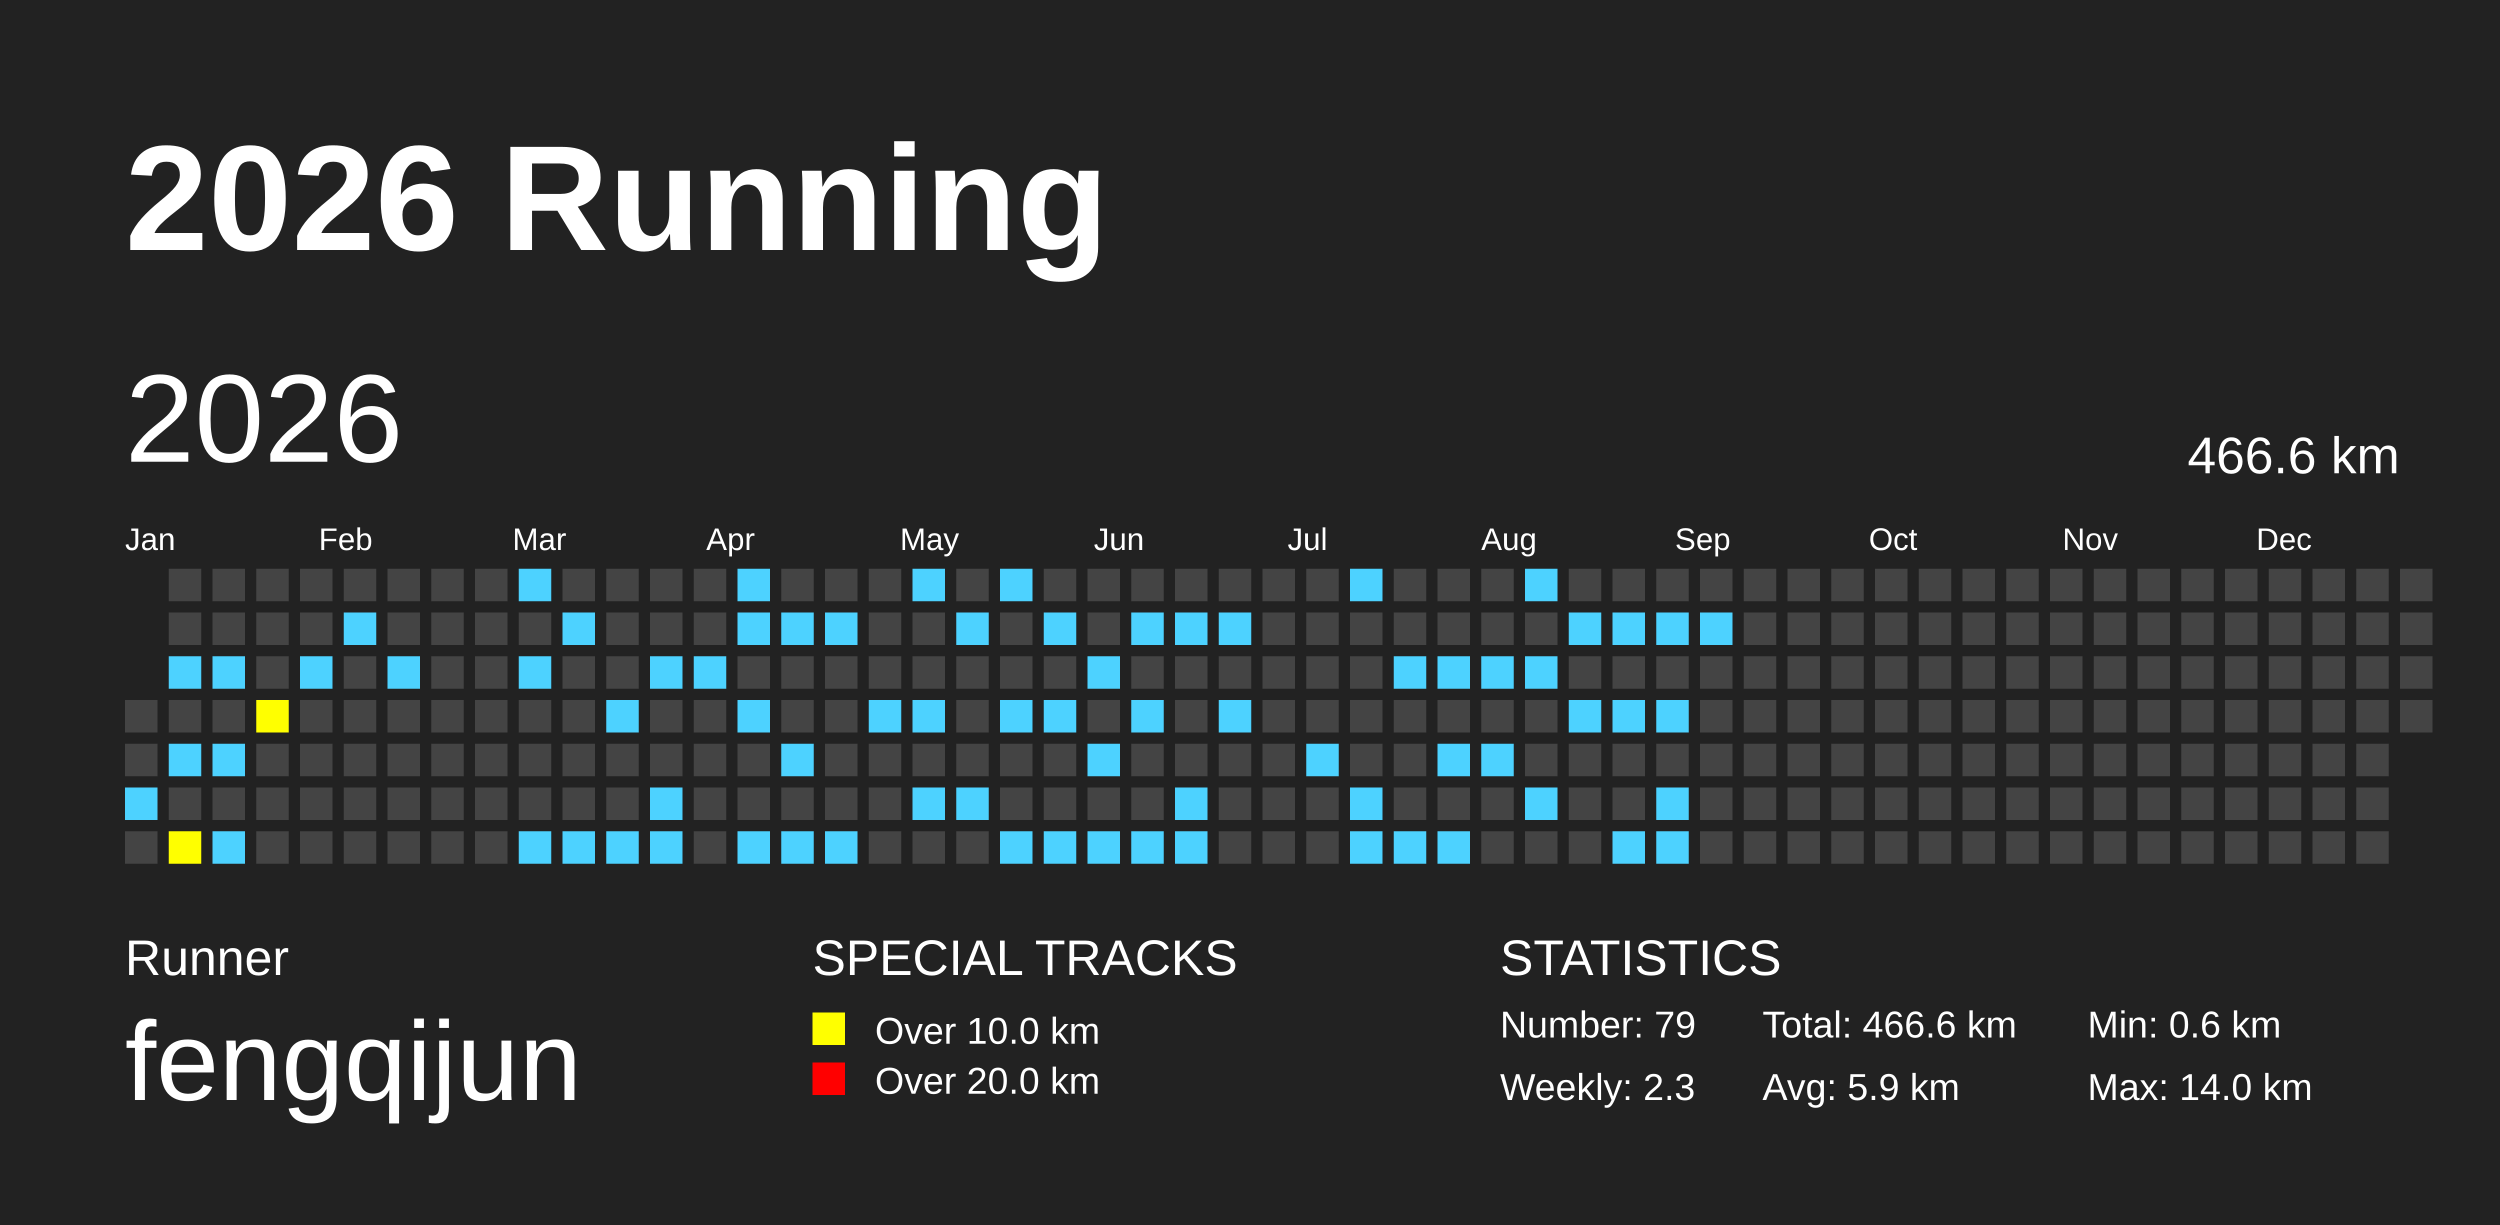
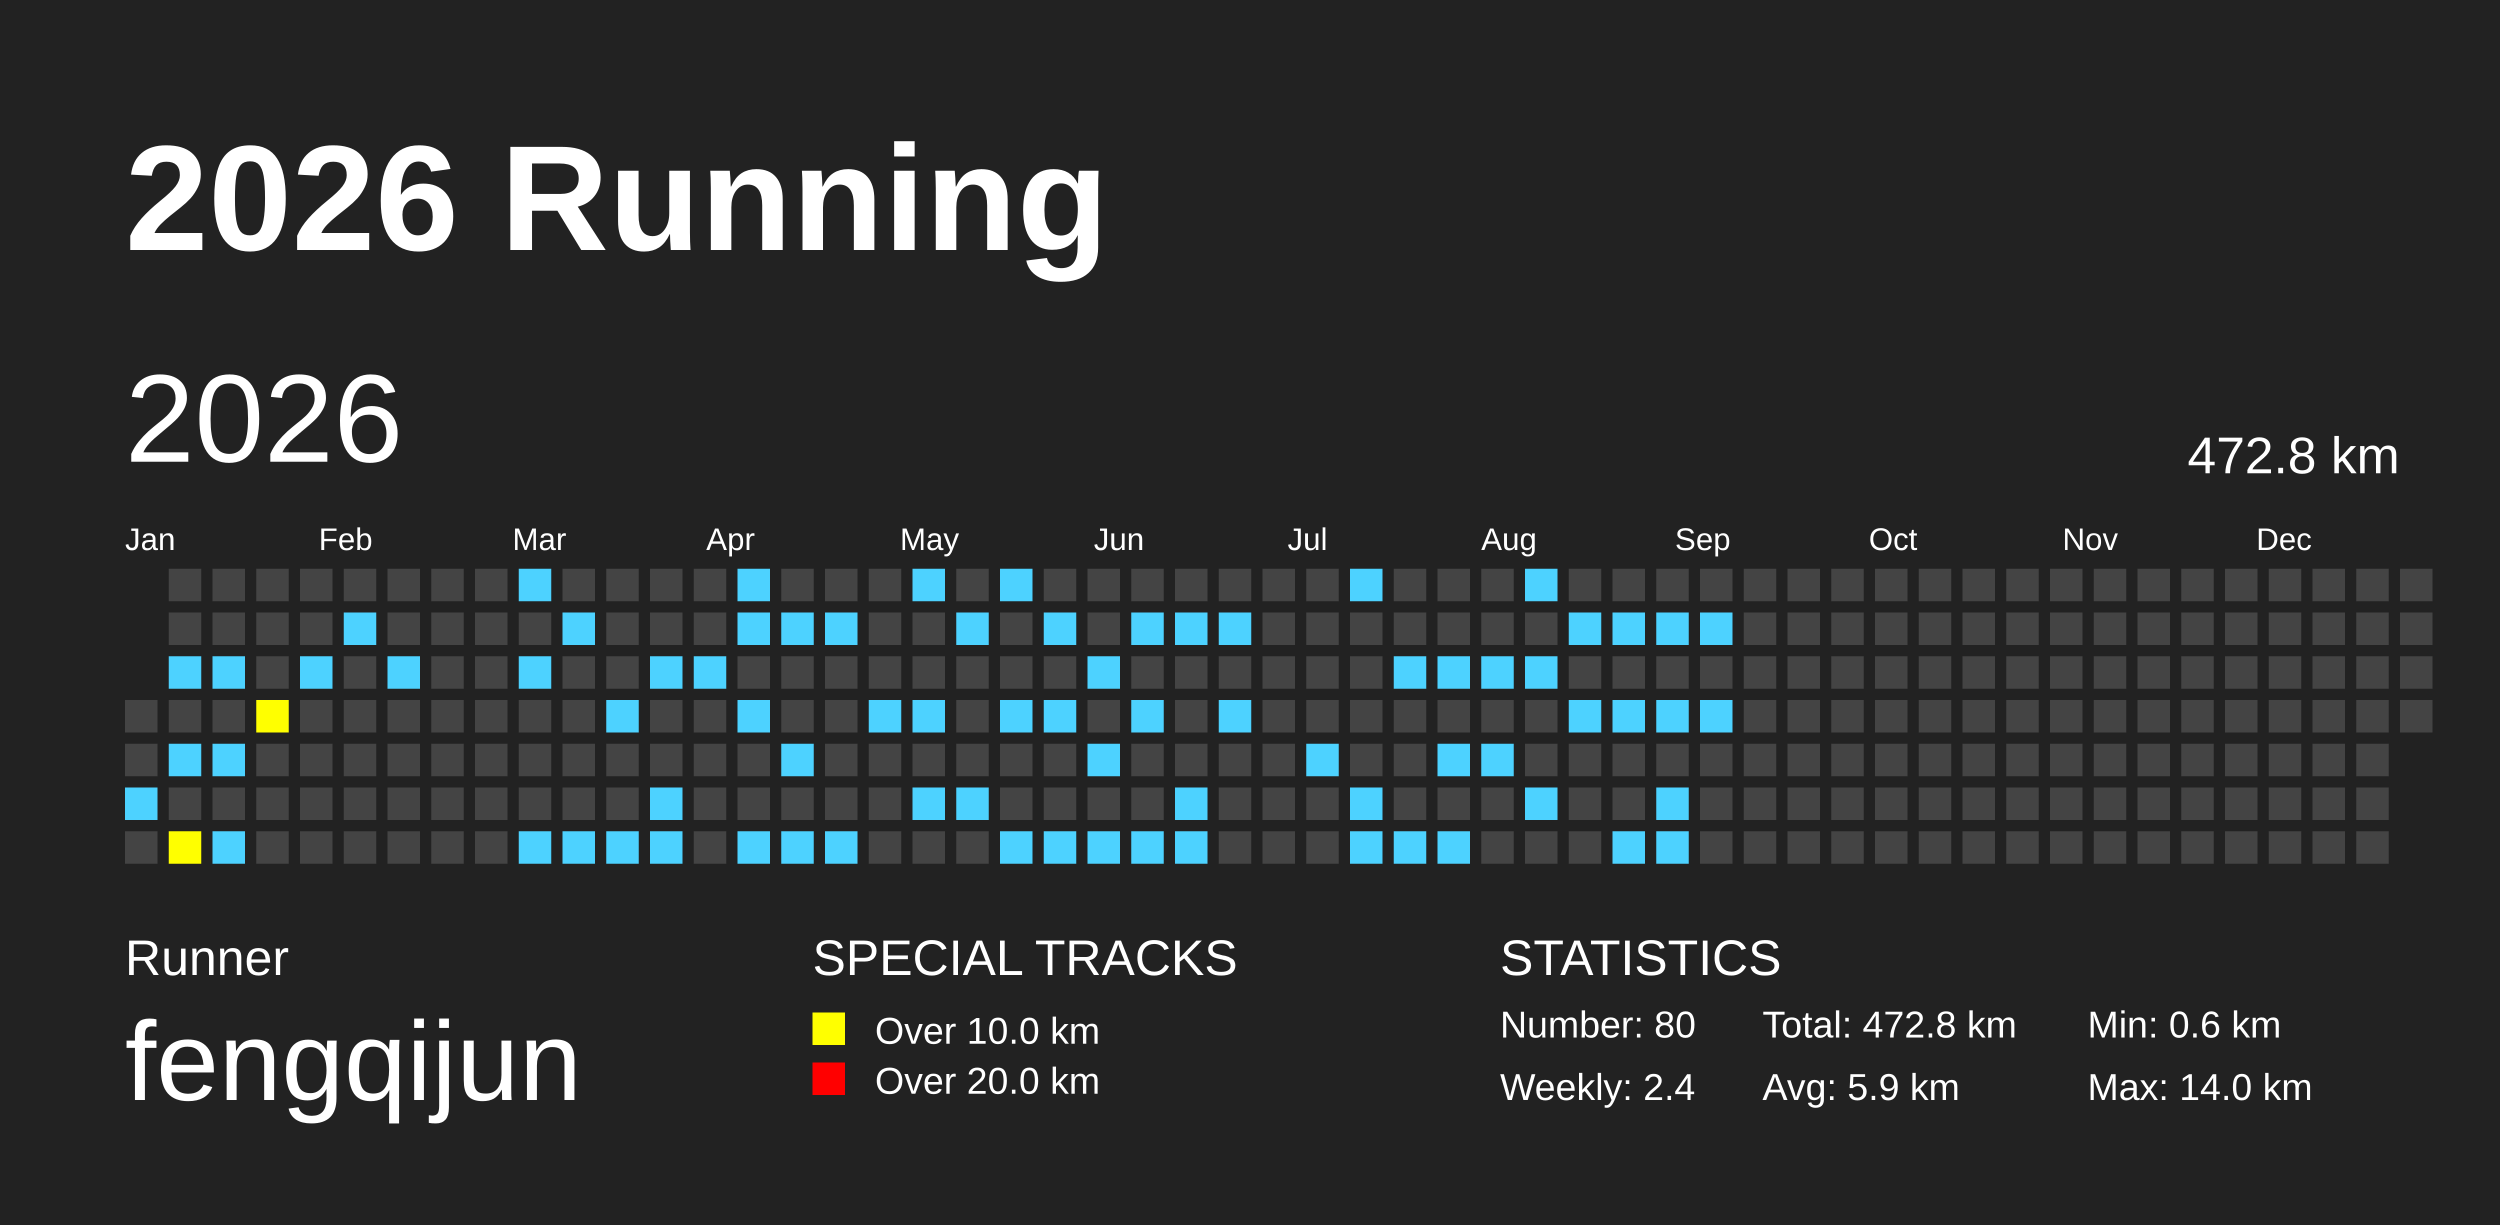
<svg xmlns="http://www.w3.org/2000/svg" baseProfile="full" height="98mm" version="1.1" viewBox="0,0,200,98" width="200mm">
  <defs />
  <rect fill="#222222" height="98" width="200" x="0" y="0" />
  <text fill="#FFFFFF" style="font-size:12px; font-family:Arial; font-weight:bold;" x="10" y="20">2026 Running</text>
  <text fill="#FFFFFF" style="font-size:4px; font-family:Arial" x="10" y="78">Runner</text>
  <text fill="#FFFFFF" style="font-size:9px; font-family:Arial" x="10" y="88">fengqijun</text>
  <text fill="#FFFFFF" style="font-size:4px; font-family:Arial" x="65" y="78">SPECIAL TRACKS</text>
  <rect fill="yellow" height="2.6" width="2.6" x="65" y="81" />
  <text fill="#FFFFFF" style="font-size:3px; font-family:Arial" x="70" y="83.5">Over 10.0 km</text>
  <rect fill="red" height="2.6" width="2.6" x="65" y="85" />
  <text fill="#FFFFFF" style="font-size:3px; font-family:Arial" x="70" y="87.5">Over 20.0 km</text>
  <text fill="#FFFFFF" style="font-size:4px; font-family:Arial" x="120" y="78">STATISTICS</text>
-   <text fill="#FFFFFF" style="font-size:3px; font-family:Arial" x="120" y="83">Number: 79</text>
-   <text fill="#FFFFFF" style="font-size:3px; font-family:Arial" x="120" y="88">Weekly: 2.3</text>
-   <text fill="#FFFFFF" style="font-size:3px; font-family:Arial" x="141" y="83">Total: 466.6 km</text>
+   <text fill="#FFFFFF" style="font-size:3px; font-family:Arial" x="120" y="83">Number: 80</text>
+   <text fill="#FFFFFF" style="font-size:3px; font-family:Arial" x="120" y="88">Weekly: 2.4</text>
+   <text fill="#FFFFFF" style="font-size:3px; font-family:Arial" x="141" y="83">Total: 472.8 km</text>
  <text fill="#FFFFFF" style="font-size:3px; font-family:Arial" x="141" y="88">Avg: 5.9 km</text>
  <text fill="#FFFFFF" style="font-size:3px; font-family:Arial" x="167" y="83">Min: 0.6 km</text>
  <text fill="#FFFFFF" style="font-size:3px; font-family:Arial" x="167" y="88">Max: 14.0 km</text>
  <text dominant-baseline="hanging" fill="#FFFFFF" style="font-size:10.0px; font-family:Arial;" x="10" y="30">2026</text>
-   <text dominant-baseline="hanging" fill="#FFFFFF" style="font-size:4.125px; font-family:Arial;" x="175" y="35">466.6 km</text>
+   <text dominant-baseline="hanging" fill="#FFFFFF" style="font-size:4.125px; font-family:Arial;" x="175" y="35">472.8 km</text>
  <text fill="#FFFFFF" style="font-size:2.5px; font-family:Arial" x="10.0" y="44">Jan</text>
  <text fill="#FFFFFF" style="font-size:2.5px; font-family:Arial" x="25.5" y="44">Feb</text>
  <text fill="#FFFFFF" style="font-size:2.5px; font-family:Arial" x="41.0" y="44">Mar</text>
  <text fill="#FFFFFF" style="font-size:2.5px; font-family:Arial" x="56.5" y="44">Apr</text>
  <text fill="#FFFFFF" style="font-size:2.5px; font-family:Arial" x="72.0" y="44">May</text>
  <text fill="#FFFFFF" style="font-size:2.5px; font-family:Arial" x="87.5" y="44">Jun</text>
  <text fill="#FFFFFF" style="font-size:2.5px; font-family:Arial" x="103.0" y="44">Jul</text>
  <text fill="#FFFFFF" style="font-size:2.5px; font-family:Arial" x="118.5" y="44">Aug</text>
  <text fill="#FFFFFF" style="font-size:2.5px; font-family:Arial" x="134.0" y="44">Sep</text>
  <text fill="#FFFFFF" style="font-size:2.5px; font-family:Arial" x="149.5" y="44">Oct</text>
  <text fill="#FFFFFF" style="font-size:2.5px; font-family:Arial" x="165.0" y="44">Nov</text>
  <text fill="#FFFFFF" style="font-size:2.5px; font-family:Arial" x="180.5" y="44">Dec</text>
  <rect fill="#444444" height="2.6" width="2.6" x="10.0" y="56.0" />
  <rect fill="#444444" height="2.6" width="2.6" x="10.0" y="59.5" />
  <rect fill="#4DD2FF" height="2.6" width="2.6" x="10.0" y="63.0" />
  <rect fill="#444444" height="2.6" width="2.6" x="10.0" y="66.5" />
  <rect fill="#444444" height="2.6" width="2.6" x="13.5" y="45.5" />
  <rect fill="#444444" height="2.6" width="2.6" x="13.5" y="49.0" />
  <rect fill="#4DD2FF" height="2.6" width="2.6" x="13.5" y="52.5" />
  <rect fill="#444444" height="2.6" width="2.6" x="13.5" y="56.0" />
  <rect fill="#4DD2FF" height="2.6" width="2.6" x="13.5" y="59.5" />
  <rect fill="#444444" height="2.6" width="2.6" x="13.5" y="63.0" />
  <rect fill="yellow" height="2.6" width="2.6" x="13.5" y="66.5" />
  <rect fill="#444444" height="2.6" width="2.6" x="17.0" y="45.5" />
  <rect fill="#444444" height="2.6" width="2.6" x="17.0" y="49.0" />
  <rect fill="#4DD2FF" height="2.6" width="2.6" x="17.0" y="52.5" />
  <rect fill="#444444" height="2.6" width="2.6" x="17.0" y="56.0" />
  <rect fill="#4DD2FF" height="2.6" width="2.6" x="17.0" y="59.5" />
  <rect fill="#444444" height="2.6" width="2.6" x="17.0" y="63.0" />
  <rect fill="#4DD2FF" height="2.6" width="2.6" x="17.0" y="66.5" />
  <rect fill="#444444" height="2.6" width="2.6" x="20.5" y="45.5" />
  <rect fill="#444444" height="2.6" width="2.6" x="20.5" y="49.0" />
  <rect fill="#444444" height="2.6" width="2.6" x="20.5" y="52.5" />
  <rect fill="yellow" height="2.6" width="2.6" x="20.5" y="56.0" />
  <rect fill="#444444" height="2.6" width="2.6" x="20.5" y="59.5" />
  <rect fill="#444444" height="2.6" width="2.6" x="20.5" y="63.0" />
  <rect fill="#444444" height="2.6" width="2.6" x="20.5" y="66.5" />
  <rect fill="#444444" height="2.6" width="2.6" x="24.0" y="45.5" />
  <rect fill="#444444" height="2.6" width="2.6" x="24.0" y="49.0" />
  <rect fill="#4DD2FF" height="2.6" width="2.6" x="24.0" y="52.5" />
  <rect fill="#444444" height="2.6" width="2.6" x="24.0" y="56.0" />
  <rect fill="#444444" height="2.6" width="2.6" x="24.0" y="59.5" />
  <rect fill="#444444" height="2.6" width="2.6" x="24.0" y="63.0" />
  <rect fill="#444444" height="2.6" width="2.6" x="24.0" y="66.5" />
  <rect fill="#444444" height="2.6" width="2.6" x="27.5" y="45.5" />
  <rect fill="#4DD2FF" height="2.6" width="2.6" x="27.5" y="49.0" />
  <rect fill="#444444" height="2.6" width="2.6" x="27.5" y="52.5" />
  <rect fill="#444444" height="2.6" width="2.6" x="27.5" y="56.0" />
  <rect fill="#444444" height="2.6" width="2.6" x="27.5" y="59.5" />
  <rect fill="#444444" height="2.6" width="2.6" x="27.5" y="63.0" />
  <rect fill="#444444" height="2.6" width="2.6" x="27.5" y="66.5" />
  <rect fill="#444444" height="2.6" width="2.6" x="31.0" y="45.5" />
  <rect fill="#444444" height="2.6" width="2.6" x="31.0" y="49.0" />
  <rect fill="#4DD2FF" height="2.6" width="2.6" x="31.0" y="52.5" />
  <rect fill="#444444" height="2.6" width="2.6" x="31.0" y="56.0" />
  <rect fill="#444444" height="2.6" width="2.6" x="31.0" y="59.5" />
  <rect fill="#444444" height="2.6" width="2.6" x="31.0" y="63.0" />
  <rect fill="#444444" height="2.6" width="2.6" x="31.0" y="66.5" />
  <rect fill="#444444" height="2.6" width="2.6" x="34.5" y="45.5" />
  <rect fill="#444444" height="2.6" width="2.6" x="34.5" y="49.0" />
  <rect fill="#444444" height="2.6" width="2.6" x="34.5" y="52.5" />
  <rect fill="#444444" height="2.6" width="2.6" x="34.5" y="56.0" />
  <rect fill="#444444" height="2.6" width="2.6" x="34.5" y="59.5" />
  <rect fill="#444444" height="2.6" width="2.6" x="34.5" y="63.0" />
  <rect fill="#444444" height="2.6" width="2.6" x="34.5" y="66.5" />
  <rect fill="#444444" height="2.6" width="2.6" x="38.0" y="45.5" />
  <rect fill="#444444" height="2.6" width="2.6" x="38.0" y="49.0" />
  <rect fill="#444444" height="2.6" width="2.6" x="38.0" y="52.5" />
  <rect fill="#444444" height="2.6" width="2.6" x="38.0" y="56.0" />
  <rect fill="#444444" height="2.6" width="2.6" x="38.0" y="59.5" />
  <rect fill="#444444" height="2.6" width="2.6" x="38.0" y="63.0" />
  <rect fill="#444444" height="2.6" width="2.6" x="38.0" y="66.5" />
  <rect fill="#4DD2FF" height="2.6" width="2.6" x="41.5" y="45.5" />
  <rect fill="#444444" height="2.6" width="2.6" x="41.5" y="49.0" />
  <rect fill="#4DD2FF" height="2.6" width="2.6" x="41.5" y="52.5" />
  <rect fill="#444444" height="2.6" width="2.6" x="41.5" y="56.0" />
  <rect fill="#444444" height="2.6" width="2.6" x="41.5" y="59.5" />
  <rect fill="#444444" height="2.6" width="2.6" x="41.5" y="63.0" />
  <rect fill="#4DD2FF" height="2.6" width="2.6" x="41.5" y="66.5" />
  <rect fill="#444444" height="2.6" width="2.6" x="45.0" y="45.5" />
  <rect fill="#4DD2FF" height="2.6" width="2.6" x="45.0" y="49.0" />
  <rect fill="#444444" height="2.6" width="2.6" x="45.0" y="52.5" />
  <rect fill="#444444" height="2.6" width="2.6" x="45.0" y="56.0" />
  <rect fill="#444444" height="2.6" width="2.6" x="45.0" y="59.5" />
  <rect fill="#444444" height="2.6" width="2.6" x="45.0" y="63.0" />
  <rect fill="#4DD2FF" height="2.6" width="2.6" x="45.0" y="66.5" />
  <rect fill="#444444" height="2.6" width="2.6" x="48.5" y="45.5" />
  <rect fill="#444444" height="2.6" width="2.6" x="48.5" y="49.0" />
  <rect fill="#444444" height="2.6" width="2.6" x="48.5" y="52.5" />
  <rect fill="#4DD2FF" height="2.6" width="2.6" x="48.5" y="56.0" />
  <rect fill="#444444" height="2.6" width="2.6" x="48.5" y="59.5" />
  <rect fill="#444444" height="2.6" width="2.6" x="48.5" y="63.0" />
  <rect fill="#4DD2FF" height="2.6" width="2.6" x="48.5" y="66.5" />
  <rect fill="#444444" height="2.6" width="2.6" x="52.0" y="45.5" />
  <rect fill="#444444" height="2.6" width="2.6" x="52.0" y="49.0" />
  <rect fill="#4DD2FF" height="2.6" width="2.6" x="52.0" y="52.5" />
  <rect fill="#444444" height="2.6" width="2.6" x="52.0" y="56.0" />
  <rect fill="#444444" height="2.6" width="2.6" x="52.0" y="59.5" />
  <rect fill="#4DD2FF" height="2.6" width="2.6" x="52.0" y="63.0" />
  <rect fill="#4DD2FF" height="2.6" width="2.6" x="52.0" y="66.5" />
  <rect fill="#444444" height="2.6" width="2.6" x="55.5" y="45.5" />
  <rect fill="#444444" height="2.6" width="2.6" x="55.5" y="49.0" />
  <rect fill="#4DD2FF" height="2.6" width="2.6" x="55.5" y="52.5" />
  <rect fill="#444444" height="2.6" width="2.6" x="55.5" y="56.0" />
  <rect fill="#444444" height="2.6" width="2.6" x="55.5" y="59.5" />
  <rect fill="#444444" height="2.6" width="2.6" x="55.5" y="63.0" />
  <rect fill="#444444" height="2.6" width="2.6" x="55.5" y="66.5" />
  <rect fill="#4DD2FF" height="2.6" width="2.6" x="59.0" y="45.5" />
  <rect fill="#4DD2FF" height="2.6" width="2.6" x="59.0" y="49.0" />
  <rect fill="#444444" height="2.6" width="2.6" x="59.0" y="52.5" />
  <rect fill="#4DD2FF" height="2.6" width="2.6" x="59.0" y="56.0" />
  <rect fill="#444444" height="2.6" width="2.6" x="59.0" y="59.5" />
  <rect fill="#444444" height="2.6" width="2.6" x="59.0" y="63.0" />
  <rect fill="#4DD2FF" height="2.6" width="2.6" x="59.0" y="66.5" />
  <rect fill="#444444" height="2.6" width="2.6" x="62.5" y="45.5" />
  <rect fill="#4DD2FF" height="2.6" width="2.6" x="62.5" y="49.0" />
  <rect fill="#444444" height="2.6" width="2.6" x="62.5" y="52.5" />
  <rect fill="#444444" height="2.6" width="2.6" x="62.5" y="56.0" />
  <rect fill="#4DD2FF" height="2.6" width="2.6" x="62.5" y="59.5" />
  <rect fill="#444444" height="2.6" width="2.6" x="62.5" y="63.0" />
  <rect fill="#4DD2FF" height="2.6" width="2.6" x="62.5" y="66.5" />
  <rect fill="#444444" height="2.6" width="2.6" x="66.0" y="45.5" />
  <rect fill="#4DD2FF" height="2.6" width="2.6" x="66.0" y="49.0" />
  <rect fill="#444444" height="2.6" width="2.6" x="66.0" y="52.5" />
  <rect fill="#444444" height="2.6" width="2.6" x="66.0" y="56.0" />
  <rect fill="#444444" height="2.6" width="2.6" x="66.0" y="59.5" />
  <rect fill="#444444" height="2.6" width="2.6" x="66.0" y="63.0" />
  <rect fill="#4DD2FF" height="2.6" width="2.6" x="66.0" y="66.5" />
  <rect fill="#444444" height="2.6" width="2.6" x="69.5" y="45.5" />
  <rect fill="#444444" height="2.6" width="2.6" x="69.5" y="49.0" />
  <rect fill="#444444" height="2.6" width="2.6" x="69.5" y="52.5" />
  <rect fill="#4DD2FF" height="2.6" width="2.6" x="69.5" y="56.0" />
  <rect fill="#444444" height="2.6" width="2.6" x="69.5" y="59.5" />
  <rect fill="#444444" height="2.6" width="2.6" x="69.5" y="63.0" />
  <rect fill="#444444" height="2.6" width="2.6" x="69.5" y="66.5" />
  <rect fill="#4DD2FF" height="2.6" width="2.6" x="73.0" y="45.5" />
  <rect fill="#444444" height="2.6" width="2.6" x="73.0" y="49.0" />
  <rect fill="#444444" height="2.6" width="2.6" x="73.0" y="52.5" />
  <rect fill="#4DD2FF" height="2.6" width="2.6" x="73.0" y="56.0" />
  <rect fill="#444444" height="2.6" width="2.6" x="73.0" y="59.5" />
  <rect fill="#4DD2FF" height="2.6" width="2.6" x="73.0" y="63.0" />
  <rect fill="#444444" height="2.6" width="2.6" x="73.0" y="66.5" />
  <rect fill="#444444" height="2.6" width="2.6" x="76.5" y="45.5" />
  <rect fill="#4DD2FF" height="2.6" width="2.6" x="76.5" y="49.0" />
  <rect fill="#444444" height="2.6" width="2.6" x="76.5" y="52.5" />
  <rect fill="#444444" height="2.6" width="2.6" x="76.5" y="56.0" />
  <rect fill="#444444" height="2.6" width="2.6" x="76.5" y="59.5" />
  <rect fill="#4DD2FF" height="2.6" width="2.6" x="76.5" y="63.0" />
  <rect fill="#444444" height="2.6" width="2.6" x="76.5" y="66.5" />
  <rect fill="#4DD2FF" height="2.6" width="2.6" x="80.0" y="45.5" />
  <rect fill="#444444" height="2.6" width="2.6" x="80.0" y="49.0" />
  <rect fill="#444444" height="2.6" width="2.6" x="80.0" y="52.5" />
  <rect fill="#4DD2FF" height="2.6" width="2.6" x="80.0" y="56.0" />
  <rect fill="#444444" height="2.6" width="2.6" x="80.0" y="59.5" />
  <rect fill="#444444" height="2.6" width="2.6" x="80.0" y="63.0" />
  <rect fill="#4DD2FF" height="2.6" width="2.6" x="80.0" y="66.5" />
  <rect fill="#444444" height="2.6" width="2.6" x="83.5" y="45.5" />
  <rect fill="#4DD2FF" height="2.6" width="2.6" x="83.5" y="49.0" />
  <rect fill="#444444" height="2.6" width="2.6" x="83.5" y="52.5" />
  <rect fill="#4DD2FF" height="2.6" width="2.6" x="83.5" y="56.0" />
  <rect fill="#444444" height="2.6" width="2.6" x="83.5" y="59.5" />
  <rect fill="#444444" height="2.6" width="2.6" x="83.5" y="63.0" />
  <rect fill="#4DD2FF" height="2.6" width="2.6" x="83.5" y="66.5" />
  <rect fill="#444444" height="2.6" width="2.6" x="87.0" y="45.5" />
  <rect fill="#444444" height="2.6" width="2.6" x="87.0" y="49.0" />
  <rect fill="#4DD2FF" height="2.6" width="2.6" x="87.0" y="52.5" />
  <rect fill="#444444" height="2.6" width="2.6" x="87.0" y="56.0" />
  <rect fill="#4DD2FF" height="2.6" width="2.6" x="87.0" y="59.5" />
  <rect fill="#444444" height="2.6" width="2.6" x="87.0" y="63.0" />
  <rect fill="#4DD2FF" height="2.6" width="2.6" x="87.0" y="66.5" />
  <rect fill="#444444" height="2.6" width="2.6" x="90.5" y="45.5" />
  <rect fill="#4DD2FF" height="2.6" width="2.6" x="90.5" y="49.0" />
  <rect fill="#444444" height="2.6" width="2.6" x="90.5" y="52.5" />
  <rect fill="#4DD2FF" height="2.6" width="2.6" x="90.5" y="56.0" />
  <rect fill="#444444" height="2.6" width="2.6" x="90.5" y="59.5" />
  <rect fill="#444444" height="2.6" width="2.6" x="90.5" y="63.0" />
  <rect fill="#4DD2FF" height="2.6" width="2.6" x="90.5" y="66.5" />
  <rect fill="#444444" height="2.6" width="2.6" x="94.0" y="45.5" />
  <rect fill="#4DD2FF" height="2.6" width="2.6" x="94.0" y="49.0" />
  <rect fill="#444444" height="2.6" width="2.6" x="94.0" y="52.5" />
  <rect fill="#444444" height="2.6" width="2.6" x="94.0" y="56.0" />
  <rect fill="#444444" height="2.6" width="2.6" x="94.0" y="59.5" />
  <rect fill="#4DD2FF" height="2.6" width="2.6" x="94.0" y="63.0" />
  <rect fill="#4DD2FF" height="2.6" width="2.6" x="94.0" y="66.5" />
  <rect fill="#444444" height="2.6" width="2.6" x="97.5" y="45.5" />
  <rect fill="#4DD2FF" height="2.6" width="2.6" x="97.5" y="49.0" />
  <rect fill="#444444" height="2.6" width="2.6" x="97.5" y="52.5" />
  <rect fill="#4DD2FF" height="2.6" width="2.6" x="97.5" y="56.0" />
  <rect fill="#444444" height="2.6" width="2.6" x="97.5" y="59.5" />
  <rect fill="#444444" height="2.6" width="2.6" x="97.5" y="63.0" />
  <rect fill="#444444" height="2.6" width="2.6" x="97.5" y="66.5" />
  <rect fill="#444444" height="2.6" width="2.6" x="101.0" y="45.5" />
  <rect fill="#444444" height="2.6" width="2.6" x="101.0" y="49.0" />
  <rect fill="#444444" height="2.6" width="2.6" x="101.0" y="52.5" />
  <rect fill="#444444" height="2.6" width="2.6" x="101.0" y="56.0" />
  <rect fill="#444444" height="2.6" width="2.6" x="101.0" y="59.5" />
  <rect fill="#444444" height="2.6" width="2.6" x="101.0" y="63.0" />
  <rect fill="#444444" height="2.6" width="2.6" x="101.0" y="66.5" />
  <rect fill="#444444" height="2.6" width="2.6" x="104.5" y="45.5" />
  <rect fill="#444444" height="2.6" width="2.6" x="104.5" y="49.0" />
  <rect fill="#444444" height="2.6" width="2.6" x="104.5" y="52.5" />
  <rect fill="#444444" height="2.6" width="2.6" x="104.5" y="56.0" />
  <rect fill="#4DD2FF" height="2.6" width="2.6" x="104.5" y="59.5" />
  <rect fill="#444444" height="2.6" width="2.6" x="104.5" y="63.0" />
  <rect fill="#444444" height="2.6" width="2.6" x="104.5" y="66.5" />
  <rect fill="#4DD2FF" height="2.6" width="2.6" x="108.0" y="45.5" />
  <rect fill="#444444" height="2.6" width="2.6" x="108.0" y="49.0" />
  <rect fill="#444444" height="2.6" width="2.6" x="108.0" y="52.5" />
  <rect fill="#444444" height="2.6" width="2.6" x="108.0" y="56.0" />
  <rect fill="#444444" height="2.6" width="2.6" x="108.0" y="59.5" />
  <rect fill="#4DD2FF" height="2.6" width="2.6" x="108.0" y="63.0" />
  <rect fill="#4DD2FF" height="2.6" width="2.6" x="108.0" y="66.5" />
  <rect fill="#444444" height="2.6" width="2.6" x="111.5" y="45.5" />
  <rect fill="#444444" height="2.6" width="2.6" x="111.5" y="49.0" />
  <rect fill="#4DD2FF" height="2.6" width="2.6" x="111.5" y="52.5" />
  <rect fill="#444444" height="2.6" width="2.6" x="111.5" y="56.0" />
  <rect fill="#444444" height="2.6" width="2.6" x="111.5" y="59.5" />
  <rect fill="#444444" height="2.6" width="2.6" x="111.5" y="63.0" />
  <rect fill="#4DD2FF" height="2.6" width="2.6" x="111.5" y="66.5" />
  <rect fill="#444444" height="2.6" width="2.6" x="115.0" y="45.5" />
  <rect fill="#444444" height="2.6" width="2.6" x="115.0" y="49.0" />
  <rect fill="#4DD2FF" height="2.6" width="2.6" x="115.0" y="52.5" />
  <rect fill="#444444" height="2.6" width="2.6" x="115.0" y="56.0" />
  <rect fill="#4DD2FF" height="2.6" width="2.6" x="115.0" y="59.5" />
  <rect fill="#444444" height="2.6" width="2.6" x="115.0" y="63.0" />
  <rect fill="#4DD2FF" height="2.6" width="2.6" x="115.0" y="66.5" />
  <rect fill="#444444" height="2.6" width="2.6" x="118.5" y="45.5" />
  <rect fill="#444444" height="2.6" width="2.6" x="118.5" y="49.0" />
  <rect fill="#4DD2FF" height="2.6" width="2.6" x="118.5" y="52.5" />
  <rect fill="#444444" height="2.6" width="2.6" x="118.5" y="56.0" />
  <rect fill="#4DD2FF" height="2.6" width="2.6" x="118.5" y="59.5" />
  <rect fill="#444444" height="2.6" width="2.6" x="118.5" y="63.0" />
  <rect fill="#444444" height="2.6" width="2.6" x="118.5" y="66.5" />
  <rect fill="#4DD2FF" height="2.6" width="2.6" x="122.0" y="45.5" />
  <rect fill="#444444" height="2.6" width="2.6" x="122.0" y="49.0" />
  <rect fill="#4DD2FF" height="2.6" width="2.6" x="122.0" y="52.5" />
  <rect fill="#444444" height="2.6" width="2.6" x="122.0" y="56.0" />
  <rect fill="#444444" height="2.6" width="2.6" x="122.0" y="59.5" />
  <rect fill="#4DD2FF" height="2.6" width="2.6" x="122.0" y="63.0" />
  <rect fill="#444444" height="2.6" width="2.6" x="122.0" y="66.5" />
  <rect fill="#444444" height="2.6" width="2.6" x="125.5" y="45.5" />
  <rect fill="#4DD2FF" height="2.6" width="2.6" x="125.5" y="49.0" />
  <rect fill="#444444" height="2.6" width="2.6" x="125.5" y="52.5" />
  <rect fill="#4DD2FF" height="2.6" width="2.6" x="125.5" y="56.0" />
  <rect fill="#444444" height="2.6" width="2.6" x="125.5" y="59.5" />
  <rect fill="#444444" height="2.6" width="2.6" x="125.5" y="63.0" />
  <rect fill="#444444" height="2.6" width="2.6" x="125.5" y="66.5" />
  <rect fill="#444444" height="2.6" width="2.6" x="129.0" y="45.5" />
  <rect fill="#4DD2FF" height="2.6" width="2.6" x="129.0" y="49.0" />
  <rect fill="#444444" height="2.6" width="2.6" x="129.0" y="52.5" />
  <rect fill="#4DD2FF" height="2.6" width="2.6" x="129.0" y="56.0" />
  <rect fill="#444444" height="2.6" width="2.6" x="129.0" y="59.5" />
  <rect fill="#444444" height="2.6" width="2.6" x="129.0" y="63.0" />
  <rect fill="#4DD2FF" height="2.6" width="2.6" x="129.0" y="66.5" />
  <rect fill="#444444" height="2.6" width="2.6" x="132.5" y="45.5" />
  <rect fill="#4DD2FF" height="2.6" width="2.6" x="132.5" y="49.0" />
  <rect fill="#444444" height="2.6" width="2.6" x="132.5" y="52.5" />
  <rect fill="#4DD2FF" height="2.6" width="2.6" x="132.5" y="56.0" />
  <rect fill="#444444" height="2.6" width="2.6" x="132.5" y="59.5" />
  <rect fill="#4DD2FF" height="2.6" width="2.6" x="132.5" y="63.0" />
  <rect fill="#4DD2FF" height="2.6" width="2.6" x="132.5" y="66.5" />
  <rect fill="#444444" height="2.6" width="2.6" x="136.0" y="45.5" />
  <rect fill="#4DD2FF" height="2.6" width="2.6" x="136.0" y="49.0" />
  <rect fill="#444444" height="2.6" width="2.6" x="136.0" y="52.5" />
-   <rect fill="#444444" height="2.6" width="2.6" x="136.0" y="56.0" />
+   <rect fill="#4DD2FF" height="2.6" width="2.6" x="136.0" y="56.0" />
  <rect fill="#444444" height="2.6" width="2.6" x="136.0" y="59.5" />
  <rect fill="#444444" height="2.6" width="2.6" x="136.0" y="63.0" />
  <rect fill="#444444" height="2.6" width="2.6" x="136.0" y="66.5" />
  <rect fill="#444444" height="2.6" width="2.6" x="139.5" y="45.5" />
  <rect fill="#444444" height="2.6" width="2.6" x="139.5" y="49.0" />
  <rect fill="#444444" height="2.6" width="2.6" x="139.5" y="52.5" />
  <rect fill="#444444" height="2.6" width="2.6" x="139.5" y="56.0" />
  <rect fill="#444444" height="2.6" width="2.6" x="139.5" y="59.5" />
  <rect fill="#444444" height="2.6" width="2.6" x="139.5" y="63.0" />
  <rect fill="#444444" height="2.6" width="2.6" x="139.5" y="66.5" />
  <rect fill="#444444" height="2.6" width="2.6" x="143.0" y="45.5" />
  <rect fill="#444444" height="2.6" width="2.6" x="143.0" y="49.0" />
  <rect fill="#444444" height="2.6" width="2.6" x="143.0" y="52.5" />
  <rect fill="#444444" height="2.6" width="2.6" x="143.0" y="56.0" />
  <rect fill="#444444" height="2.6" width="2.6" x="143.0" y="59.5" />
  <rect fill="#444444" height="2.6" width="2.6" x="143.0" y="63.0" />
  <rect fill="#444444" height="2.6" width="2.6" x="143.0" y="66.5" />
  <rect fill="#444444" height="2.6" width="2.6" x="146.5" y="45.5" />
  <rect fill="#444444" height="2.6" width="2.6" x="146.5" y="49.0" />
  <rect fill="#444444" height="2.6" width="2.6" x="146.5" y="52.5" />
  <rect fill="#444444" height="2.6" width="2.6" x="146.5" y="56.0" />
  <rect fill="#444444" height="2.6" width="2.6" x="146.5" y="59.5" />
  <rect fill="#444444" height="2.6" width="2.6" x="146.5" y="63.0" />
  <rect fill="#444444" height="2.6" width="2.6" x="146.5" y="66.5" />
  <rect fill="#444444" height="2.6" width="2.6" x="150.0" y="45.5" />
  <rect fill="#444444" height="2.6" width="2.6" x="150.0" y="49.0" />
  <rect fill="#444444" height="2.6" width="2.6" x="150.0" y="52.5" />
  <rect fill="#444444" height="2.6" width="2.6" x="150.0" y="56.0" />
  <rect fill="#444444" height="2.6" width="2.6" x="150.0" y="59.5" />
  <rect fill="#444444" height="2.6" width="2.6" x="150.0" y="63.0" />
  <rect fill="#444444" height="2.6" width="2.6" x="150.0" y="66.5" />
  <rect fill="#444444" height="2.6" width="2.6" x="153.5" y="45.5" />
  <rect fill="#444444" height="2.6" width="2.6" x="153.5" y="49.0" />
  <rect fill="#444444" height="2.6" width="2.6" x="153.5" y="52.5" />
  <rect fill="#444444" height="2.6" width="2.6" x="153.5" y="56.0" />
  <rect fill="#444444" height="2.6" width="2.6" x="153.5" y="59.5" />
  <rect fill="#444444" height="2.6" width="2.6" x="153.5" y="63.0" />
  <rect fill="#444444" height="2.6" width="2.6" x="153.5" y="66.5" />
  <rect fill="#444444" height="2.6" width="2.6" x="157.0" y="45.5" />
  <rect fill="#444444" height="2.6" width="2.6" x="157.0" y="49.0" />
  <rect fill="#444444" height="2.6" width="2.6" x="157.0" y="52.5" />
  <rect fill="#444444" height="2.6" width="2.6" x="157.0" y="56.0" />
  <rect fill="#444444" height="2.6" width="2.6" x="157.0" y="59.5" />
  <rect fill="#444444" height="2.6" width="2.6" x="157.0" y="63.0" />
  <rect fill="#444444" height="2.6" width="2.6" x="157.0" y="66.5" />
  <rect fill="#444444" height="2.6" width="2.6" x="160.5" y="45.5" />
  <rect fill="#444444" height="2.6" width="2.6" x="160.5" y="49.0" />
  <rect fill="#444444" height="2.6" width="2.6" x="160.5" y="52.5" />
  <rect fill="#444444" height="2.6" width="2.6" x="160.5" y="56.0" />
  <rect fill="#444444" height="2.6" width="2.6" x="160.5" y="59.5" />
  <rect fill="#444444" height="2.6" width="2.6" x="160.5" y="63.0" />
  <rect fill="#444444" height="2.6" width="2.6" x="160.5" y="66.5" />
  <rect fill="#444444" height="2.6" width="2.6" x="164.0" y="45.5" />
  <rect fill="#444444" height="2.6" width="2.6" x="164.0" y="49.0" />
  <rect fill="#444444" height="2.6" width="2.6" x="164.0" y="52.5" />
  <rect fill="#444444" height="2.6" width="2.6" x="164.0" y="56.0" />
  <rect fill="#444444" height="2.6" width="2.6" x="164.0" y="59.5" />
  <rect fill="#444444" height="2.6" width="2.6" x="164.0" y="63.0" />
  <rect fill="#444444" height="2.6" width="2.6" x="164.0" y="66.5" />
  <rect fill="#444444" height="2.6" width="2.6" x="167.5" y="45.5" />
  <rect fill="#444444" height="2.6" width="2.6" x="167.5" y="49.0" />
  <rect fill="#444444" height="2.6" width="2.6" x="167.5" y="52.5" />
  <rect fill="#444444" height="2.6" width="2.6" x="167.5" y="56.0" />
  <rect fill="#444444" height="2.6" width="2.6" x="167.5" y="59.5" />
  <rect fill="#444444" height="2.6" width="2.6" x="167.5" y="63.0" />
  <rect fill="#444444" height="2.6" width="2.6" x="167.5" y="66.5" />
  <rect fill="#444444" height="2.6" width="2.6" x="171.0" y="45.5" />
  <rect fill="#444444" height="2.6" width="2.6" x="171.0" y="49.0" />
  <rect fill="#444444" height="2.6" width="2.6" x="171.0" y="52.5" />
  <rect fill="#444444" height="2.6" width="2.6" x="171.0" y="56.0" />
  <rect fill="#444444" height="2.6" width="2.6" x="171.0" y="59.5" />
  <rect fill="#444444" height="2.6" width="2.6" x="171.0" y="63.0" />
  <rect fill="#444444" height="2.6" width="2.6" x="171.0" y="66.5" />
  <rect fill="#444444" height="2.6" width="2.6" x="174.5" y="45.5" />
  <rect fill="#444444" height="2.6" width="2.6" x="174.5" y="49.0" />
  <rect fill="#444444" height="2.6" width="2.6" x="174.5" y="52.5" />
  <rect fill="#444444" height="2.6" width="2.6" x="174.5" y="56.0" />
  <rect fill="#444444" height="2.6" width="2.6" x="174.5" y="59.5" />
  <rect fill="#444444" height="2.6" width="2.6" x="174.5" y="63.0" />
  <rect fill="#444444" height="2.6" width="2.6" x="174.5" y="66.5" />
  <rect fill="#444444" height="2.6" width="2.6" x="178.0" y="45.5" />
  <rect fill="#444444" height="2.6" width="2.6" x="178.0" y="49.0" />
  <rect fill="#444444" height="2.6" width="2.6" x="178.0" y="52.5" />
  <rect fill="#444444" height="2.6" width="2.6" x="178.0" y="56.0" />
  <rect fill="#444444" height="2.6" width="2.6" x="178.0" y="59.5" />
  <rect fill="#444444" height="2.6" width="2.6" x="178.0" y="63.0" />
  <rect fill="#444444" height="2.6" width="2.6" x="178.0" y="66.5" />
  <rect fill="#444444" height="2.6" width="2.6" x="181.5" y="45.5" />
  <rect fill="#444444" height="2.6" width="2.6" x="181.5" y="49.0" />
  <rect fill="#444444" height="2.6" width="2.6" x="181.5" y="52.5" />
  <rect fill="#444444" height="2.6" width="2.6" x="181.5" y="56.0" />
  <rect fill="#444444" height="2.6" width="2.6" x="181.5" y="59.5" />
  <rect fill="#444444" height="2.6" width="2.6" x="181.5" y="63.0" />
  <rect fill="#444444" height="2.6" width="2.6" x="181.5" y="66.5" />
  <rect fill="#444444" height="2.6" width="2.6" x="185.0" y="45.5" />
  <rect fill="#444444" height="2.6" width="2.6" x="185.0" y="49.0" />
  <rect fill="#444444" height="2.6" width="2.6" x="185.0" y="52.5" />
  <rect fill="#444444" height="2.6" width="2.6" x="185.0" y="56.0" />
  <rect fill="#444444" height="2.6" width="2.6" x="185.0" y="59.5" />
  <rect fill="#444444" height="2.6" width="2.6" x="185.0" y="63.0" />
  <rect fill="#444444" height="2.6" width="2.6" x="185.0" y="66.5" />
  <rect fill="#444444" height="2.6" width="2.6" x="188.5" y="45.5" />
  <rect fill="#444444" height="2.6" width="2.6" x="188.5" y="49.0" />
  <rect fill="#444444" height="2.6" width="2.6" x="188.5" y="52.5" />
  <rect fill="#444444" height="2.6" width="2.6" x="188.5" y="56.0" />
  <rect fill="#444444" height="2.6" width="2.6" x="188.5" y="59.5" />
  <rect fill="#444444" height="2.6" width="2.6" x="188.5" y="63.0" />
  <rect fill="#444444" height="2.6" width="2.6" x="188.5" y="66.5" />
  <rect fill="#444444" height="2.6" width="2.6" x="192.0" y="45.5" />
  <rect fill="#444444" height="2.6" width="2.6" x="192.0" y="49.0" />
  <rect fill="#444444" height="2.6" width="2.6" x="192.0" y="52.5" />
  <rect fill="#444444" height="2.6" width="2.6" x="192.0" y="56.0" />
</svg>
